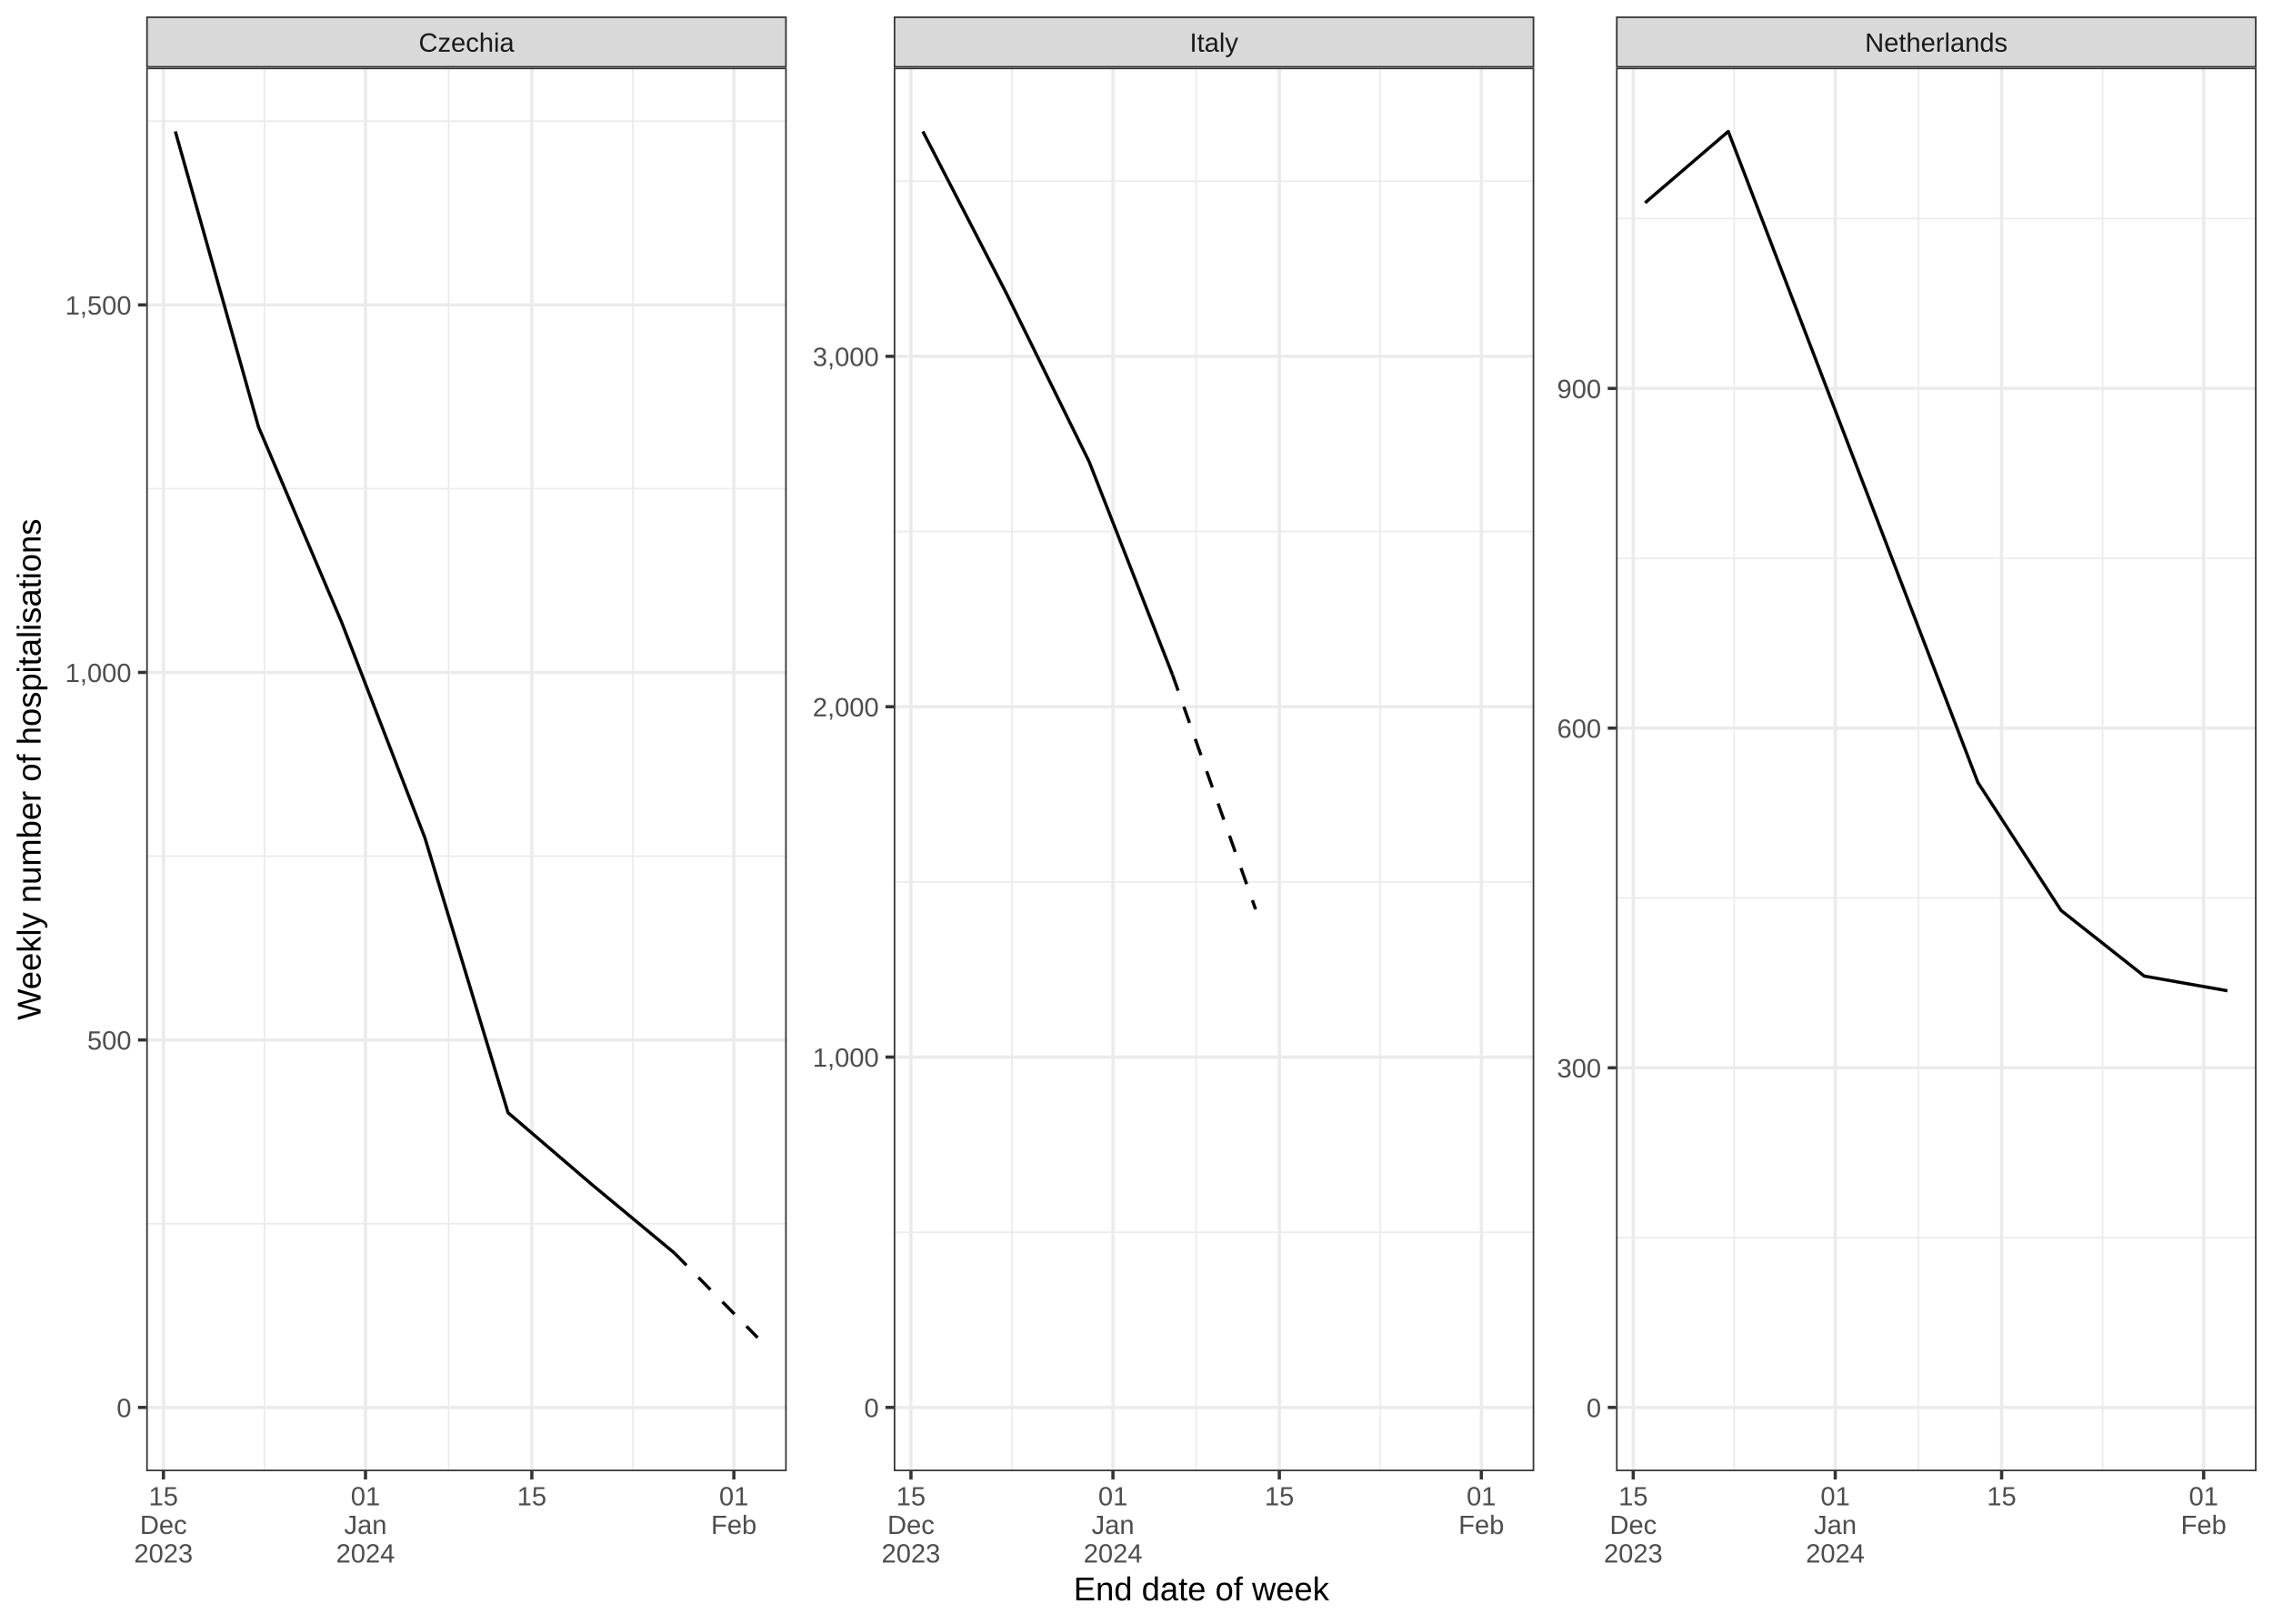
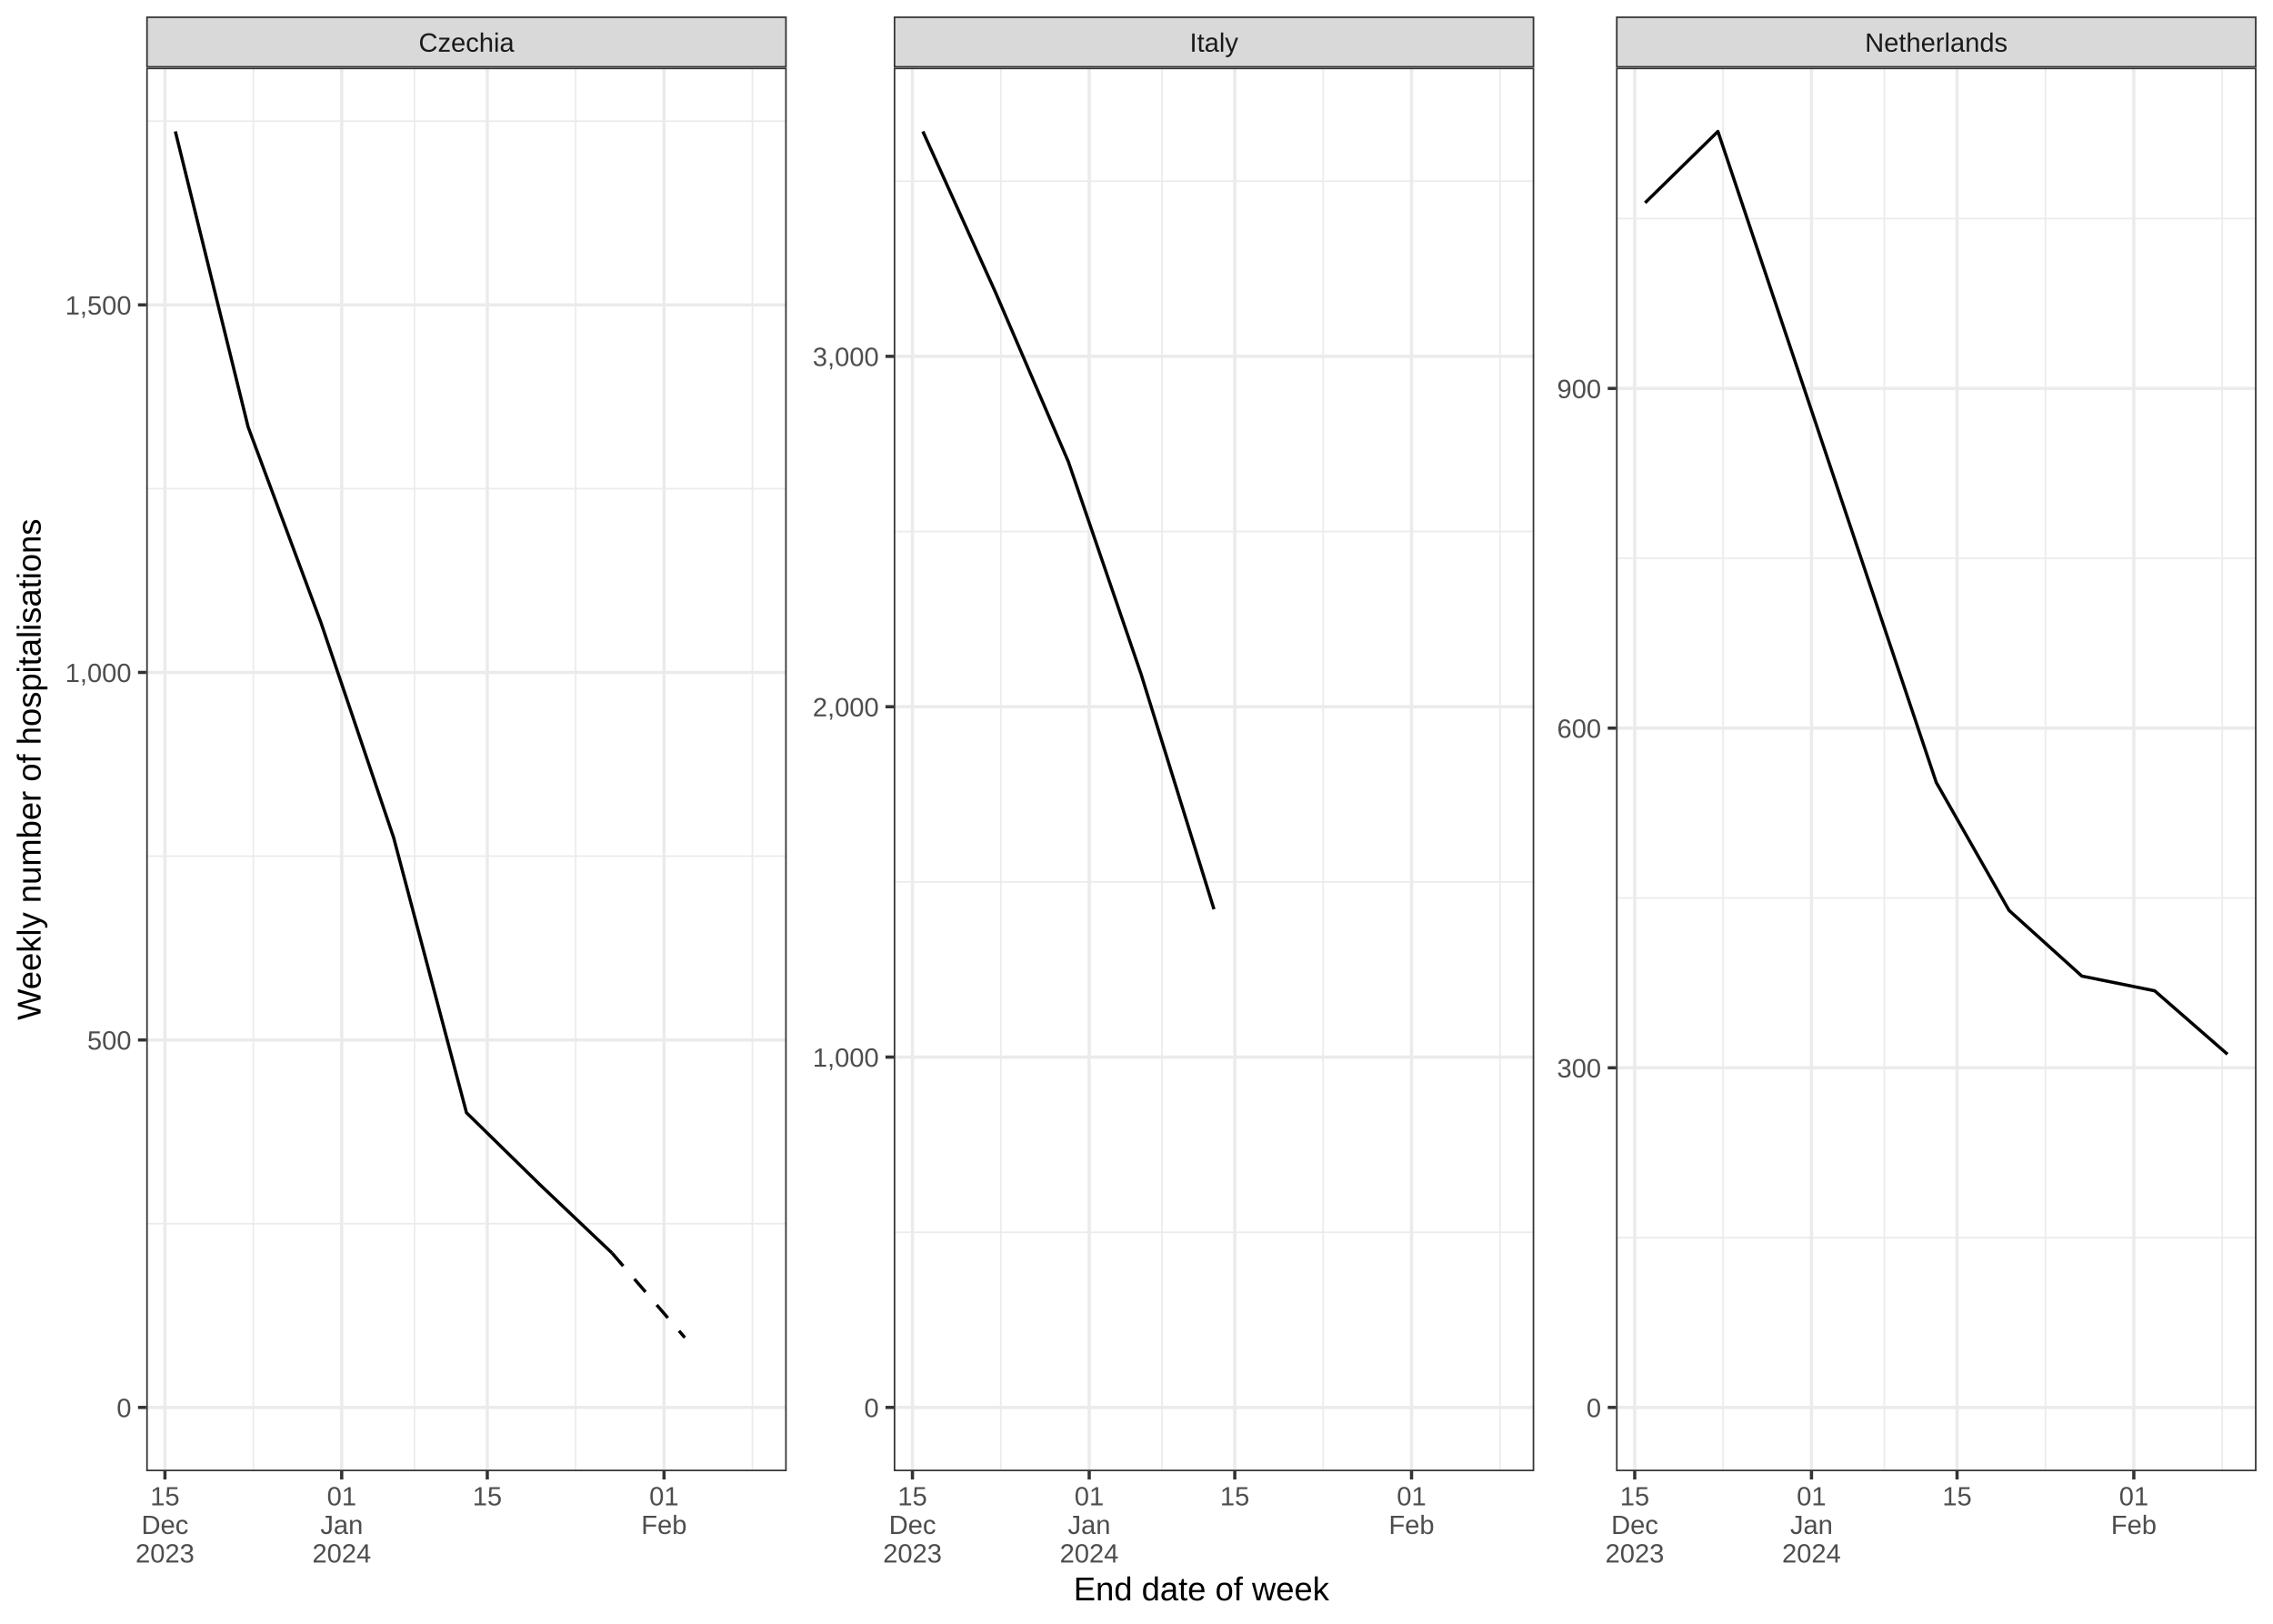
<svg xmlns="http://www.w3.org/2000/svg" class="svglite" width="756.00pt" height="540.00pt" viewBox="0 0 756.00 540.00">
  <defs>
    <style type="text/css">
    .svglite line, .svglite polyline, .svglite polygon, .svglite path, .svglite rect, .svglite circle {
      fill: none;
      stroke: #000000;
      stroke-linecap: round;
      stroke-linejoin: round;
      stroke-miterlimit: 10.00;
    }
    .svglite text {
      white-space: pre;
    }
  </style>
  </defs>
  <rect width="100%" height="100%" style="stroke: none; fill: #FFFFFF;" />
  <defs>
    <clipPath id="cpMC4wMHw3NTYuMDB8MC4wMHw1NDAuMDA=">
      <rect x="0.00" y="0.00" width="756.00" height="540.00" />
    </clipPath>
  </defs>
  <g clip-path="url(#cpMC4wMHw3NTYuMDB8MC4wMHw1NDAuMDA=)">
    <rect x="0.00" y="0.00" width="756.00" height="540.00" style="stroke-width: 1.07; stroke: #FFFFFF; fill: #FFFFFF;" />
  </g>
  <defs>
    <clipPath id="cpNDguNjN8MjYxLjY3fDIyLjQ5fDQ4OS4yOQ==">
      <rect x="48.63" y="22.49" width="213.04" height="466.80" />
    </clipPath>
  </defs>
  <g clip-path="url(#cpNDguNjN8MjYxLjY3fDIyLjQ5fDQ4OS4yOQ==)">
    <rect x="48.63" y="22.49" width="213.04" height="466.80" style="stroke-width: 1.07; stroke: none; fill: #FFFFFF;" />
    <polyline points="48.63,406.96 261.67,406.96 " style="stroke-width: 0.53; stroke: #EBEBEB; stroke-linecap: butt;" />
    <polyline points="48.63,284.73 261.67,284.73 " style="stroke-width: 0.53; stroke: #EBEBEB; stroke-linecap: butt;" />
    <polyline points="48.63,162.51 261.67,162.51 " style="stroke-width: 0.53; stroke: #EBEBEB; stroke-linecap: butt;" />
    <polyline points="48.63,40.29 261.67,40.29 " style="stroke-width: 0.53; stroke: #EBEBEB; stroke-linecap: butt;" />
-     <polyline points="87.96,489.29 87.96,22.49 " style="stroke-width: 0.53; stroke: #EBEBEB; stroke-linecap: butt;" />
-     <polyline points="149.22,489.29 149.22,22.49 " style="stroke-width: 0.53; stroke: #EBEBEB; stroke-linecap: butt;" />
-     <polyline points="210.49,489.29 210.49,22.49 " style="stroke-width: 0.53; stroke: #EBEBEB; stroke-linecap: butt;" />
+     <polyline points="84.25,489.29 84.25,22.49 " style="stroke-width: 0.53; stroke: #EBEBEB; stroke-linecap: butt;" />
+     <polyline points="137.86,489.29 137.86,22.49 " style="stroke-width: 0.53; stroke: #EBEBEB; stroke-linecap: butt;" />
+     <polyline points="191.46,489.29 191.46,22.49 " style="stroke-width: 0.53; stroke: #EBEBEB; stroke-linecap: butt;" />
+     <polyline points="250.26,489.29 250.26,22.49 " style="stroke-width: 0.53; stroke: #EBEBEB; stroke-linecap: butt;" />
    <polyline points="48.63,468.07 261.67,468.07 " style="stroke-width: 1.07; stroke: #EBEBEB; stroke-linecap: butt;" />
    <polyline points="48.63,345.85 261.67,345.85 " style="stroke-width: 1.07; stroke: #EBEBEB; stroke-linecap: butt;" />
    <polyline points="48.63,223.62 261.67,223.62 " style="stroke-width: 1.07; stroke: #EBEBEB; stroke-linecap: butt;" />
    <polyline points="48.63,101.40 261.67,101.40 " style="stroke-width: 1.07; stroke: #EBEBEB; stroke-linecap: butt;" />
-     <polyline points="54.36,489.29 54.36,22.49 " style="stroke-width: 1.07; stroke: #EBEBEB; stroke-linecap: butt;" />
-     <polyline points="121.56,489.29 121.56,22.49 " style="stroke-width: 1.07; stroke: #EBEBEB; stroke-linecap: butt;" />
-     <polyline points="176.89,489.29 176.89,22.49 " style="stroke-width: 1.07; stroke: #EBEBEB; stroke-linecap: butt;" />
-     <polyline points="244.08,489.29 244.08,22.49 " style="stroke-width: 1.07; stroke: #EBEBEB; stroke-linecap: butt;" />
-     <polyline points="58.32,43.71 85.98,141.98 113.65,207.00 141.32,278.62 168.98,370.05 196.65,393.76 224.32,416.73 " style="stroke-width: 1.07; stroke-linecap: butt;" />
-     <polyline points="224.32,416.73 251.99,444.85 " style="stroke-width: 1.07; stroke-dasharray: 5.69,5.69; stroke-linecap: butt;" />
+     <polyline points="54.86,489.29 54.86,22.49 " style="stroke-width: 1.07; stroke: #EBEBEB; stroke-linecap: butt;" />
+     <polyline points="113.65,489.29 113.65,22.49 " style="stroke-width: 1.07; stroke: #EBEBEB; stroke-linecap: butt;" />
+     <polyline points="162.07,489.29 162.07,22.49 " style="stroke-width: 1.07; stroke: #EBEBEB; stroke-linecap: butt;" />
+     <polyline points="220.86,489.29 220.86,22.49 " style="stroke-width: 1.07; stroke: #EBEBEB; stroke-linecap: butt;" />
+     <polyline points="58.32,43.71 82.52,141.98 106.73,207.00 130.94,278.62 155.15,370.05 179.36,393.76 203.57,416.73 " style="stroke-width: 1.07; stroke-linecap: butt;" />
+     <polyline points="203.57,416.73 227.78,444.85 " style="stroke-width: 1.07; stroke-dasharray: 5.69,5.69; stroke-linecap: butt;" />
    <rect x="48.63" y="22.49" width="213.04" height="466.80" style="stroke-width: 1.07; stroke: #333333;" />
  </g>
  <g clip-path="url(#cpMC4wMHw3NTYuMDB8MC4wMHw1NDAuMDA=)">
</g>
  <defs>
    <clipPath id="cpMjk3LjI1fDUxMC4yOXwyMi40OXw0ODkuMjk=">
      <rect x="297.25" y="22.49" width="213.04" height="466.80" />
    </clipPath>
  </defs>
  <g clip-path="url(#cpMjk3LjI1fDUxMC4yOXwyMi40OXw0ODkuMjk=)">
    <rect x="297.25" y="22.49" width="213.04" height="466.80" style="stroke-width: 1.07; stroke: none; fill: #FFFFFF;" />
    <polyline points="297.25,409.81 510.29,409.81 " style="stroke-width: 0.53; stroke: #EBEBEB; stroke-linecap: butt;" />
    <polyline points="297.25,293.29 510.29,293.29 " style="stroke-width: 0.53; stroke: #EBEBEB; stroke-linecap: butt;" />
    <polyline points="297.25,176.77 510.29,176.77 " style="stroke-width: 0.53; stroke: #EBEBEB; stroke-linecap: butt;" />
    <polyline points="297.25,60.25 510.29,60.25 " style="stroke-width: 0.53; stroke: #EBEBEB; stroke-linecap: butt;" />
-     <polyline points="336.58,489.29 336.58,22.49 " style="stroke-width: 0.53; stroke: #EBEBEB; stroke-linecap: butt;" />
-     <polyline points="397.84,489.29 397.84,22.49 " style="stroke-width: 0.53; stroke: #EBEBEB; stroke-linecap: butt;" />
-     <polyline points="459.10,489.29 459.10,22.49 " style="stroke-width: 0.53; stroke: #EBEBEB; stroke-linecap: butt;" />
+     <polyline points="332.87,489.29 332.87,22.49 " style="stroke-width: 0.53; stroke: #EBEBEB; stroke-linecap: butt;" />
+     <polyline points="386.48,489.29 386.48,22.49 " style="stroke-width: 0.53; stroke: #EBEBEB; stroke-linecap: butt;" />
+     <polyline points="440.08,489.29 440.08,22.49 " style="stroke-width: 0.53; stroke: #EBEBEB; stroke-linecap: butt;" />
+     <polyline points="498.88,489.29 498.88,22.49 " style="stroke-width: 0.53; stroke: #EBEBEB; stroke-linecap: butt;" />
    <polyline points="297.25,468.07 510.29,468.07 " style="stroke-width: 1.07; stroke: #EBEBEB; stroke-linecap: butt;" />
    <polyline points="297.25,351.55 510.29,351.55 " style="stroke-width: 1.07; stroke: #EBEBEB; stroke-linecap: butt;" />
    <polyline points="297.25,235.03 510.29,235.03 " style="stroke-width: 1.07; stroke: #EBEBEB; stroke-linecap: butt;" />
    <polyline points="297.25,118.51 510.29,118.51 " style="stroke-width: 1.07; stroke: #EBEBEB; stroke-linecap: butt;" />
-     <polyline points="302.98,489.29 302.98,22.49 " style="stroke-width: 1.07; stroke: #EBEBEB; stroke-linecap: butt;" />
-     <polyline points="370.17,489.29 370.17,22.49 " style="stroke-width: 1.07; stroke: #EBEBEB; stroke-linecap: butt;" />
-     <polyline points="425.51,489.29 425.51,22.49 " style="stroke-width: 1.07; stroke: #EBEBEB; stroke-linecap: butt;" />
-     <polyline points="492.70,489.29 492.70,22.49 " style="stroke-width: 1.07; stroke: #EBEBEB; stroke-linecap: butt;" />
-     <polyline points="306.94,43.71 334.60,97.31 362.27,153.59 389.94,224.31 " style="stroke-width: 1.07; stroke-linecap: butt;" />
-     <polyline points="389.94,224.31 417.60,302.38 " style="stroke-width: 1.07; stroke-dasharray: 5.69,5.69; stroke-linecap: butt;" />
+     <polyline points="303.48,489.29 303.48,22.49 " style="stroke-width: 1.07; stroke: #EBEBEB; stroke-linecap: butt;" />
+     <polyline points="362.27,489.29 362.27,22.49 " style="stroke-width: 1.07; stroke: #EBEBEB; stroke-linecap: butt;" />
+     <polyline points="410.69,489.29 410.69,22.49 " style="stroke-width: 1.07; stroke: #EBEBEB; stroke-linecap: butt;" />
+     <polyline points="469.48,489.29 469.48,22.49 " style="stroke-width: 1.07; stroke: #EBEBEB; stroke-linecap: butt;" />
+     <polyline points="306.94,43.71 331.14,97.31 355.35,153.59 379.56,224.31 403.77,302.38 " style="stroke-width: 1.07; stroke-linecap: butt;" />
    <rect x="297.25" y="22.49" width="213.04" height="466.80" style="stroke-width: 1.07; stroke: #333333;" />
  </g>
  <g clip-path="url(#cpMC4wMHw3NTYuMDB8MC4wMHw1NDAuMDA=)">
</g>
  <defs>
    <clipPath id="cpNTM3LjQ4fDc1MC41MnwyMi40OXw0ODkuMjk=">
      <rect x="537.48" y="22.49" width="213.04" height="466.80" />
    </clipPath>
  </defs>
  <g clip-path="url(#cpNTM3LjQ4fDc1MC41MnwyMi40OXw0ODkuMjk=)">
    <rect x="537.48" y="22.49" width="213.04" height="466.80" style="stroke-width: 1.07; stroke: none; fill: #FFFFFF;" />
    <polyline points="537.48,411.59 750.52,411.59 " style="stroke-width: 0.53; stroke: #EBEBEB; stroke-linecap: butt;" />
    <polyline points="537.48,298.63 750.52,298.63 " style="stroke-width: 0.53; stroke: #EBEBEB; stroke-linecap: butt;" />
    <polyline points="537.48,185.66 750.52,185.66 " style="stroke-width: 0.53; stroke: #EBEBEB; stroke-linecap: butt;" />
    <polyline points="537.48,72.70 750.52,72.70 " style="stroke-width: 0.53; stroke: #EBEBEB; stroke-linecap: butt;" />
-     <polyline points="576.81,489.29 576.81,22.49 " style="stroke-width: 0.53; stroke: #EBEBEB; stroke-linecap: butt;" />
-     <polyline points="638.07,489.29 638.07,22.49 " style="stroke-width: 0.53; stroke: #EBEBEB; stroke-linecap: butt;" />
-     <polyline points="699.34,489.29 699.34,22.49 " style="stroke-width: 0.53; stroke: #EBEBEB; stroke-linecap: butt;" />
+     <polyline points="573.10,489.29 573.10,22.49 " style="stroke-width: 0.53; stroke: #EBEBEB; stroke-linecap: butt;" />
+     <polyline points="626.71,489.29 626.71,22.49 " style="stroke-width: 0.53; stroke: #EBEBEB; stroke-linecap: butt;" />
+     <polyline points="680.32,489.29 680.32,22.49 " style="stroke-width: 0.53; stroke: #EBEBEB; stroke-linecap: butt;" />
+     <polyline points="739.11,489.29 739.11,22.49 " style="stroke-width: 0.53; stroke: #EBEBEB; stroke-linecap: butt;" />
    <polyline points="537.48,468.07 750.52,468.07 " style="stroke-width: 1.07; stroke: #EBEBEB; stroke-linecap: butt;" />
    <polyline points="537.48,355.11 750.52,355.11 " style="stroke-width: 1.07; stroke: #EBEBEB; stroke-linecap: butt;" />
    <polyline points="537.48,242.15 750.52,242.15 " style="stroke-width: 1.07; stroke: #EBEBEB; stroke-linecap: butt;" />
    <polyline points="537.48,129.18 750.52,129.18 " style="stroke-width: 1.07; stroke: #EBEBEB; stroke-linecap: butt;" />
-     <polyline points="543.21,489.29 543.21,22.49 " style="stroke-width: 1.07; stroke: #EBEBEB; stroke-linecap: butt;" />
-     <polyline points="610.41,489.29 610.41,22.49 " style="stroke-width: 1.07; stroke: #EBEBEB; stroke-linecap: butt;" />
-     <polyline points="665.74,489.29 665.74,22.49 " style="stroke-width: 1.07; stroke: #EBEBEB; stroke-linecap: butt;" />
-     <polyline points="732.93,489.29 732.93,22.49 " style="stroke-width: 1.07; stroke: #EBEBEB; stroke-linecap: butt;" />
-     <polyline points="547.17,67.43 574.83,43.71 657.84,260.22 685.50,302.77 713.17,324.61 740.84,329.50 " style="stroke-width: 1.07; stroke-linecap: butt;" />
+     <polyline points="543.71,489.29 543.71,22.49 " style="stroke-width: 1.07; stroke: #EBEBEB; stroke-linecap: butt;" />
+     <polyline points="602.50,489.29 602.50,22.49 " style="stroke-width: 1.07; stroke: #EBEBEB; stroke-linecap: butt;" />
+     <polyline points="650.92,489.29 650.92,22.49 " style="stroke-width: 1.07; stroke: #EBEBEB; stroke-linecap: butt;" />
+     <polyline points="709.71,489.29 709.71,22.49 " style="stroke-width: 1.07; stroke: #EBEBEB; stroke-linecap: butt;" />
+     <polyline points="547.17,67.43 571.38,43.71 644.00,260.22 668.21,302.77 692.42,324.61 716.63,329.50 740.84,350.59 " style="stroke-width: 1.07; stroke-linecap: butt;" />
    <rect x="537.48" y="22.49" width="213.04" height="466.80" style="stroke-width: 1.07; stroke: #333333;" />
  </g>
  <g clip-path="url(#cpMC4wMHw3NTYuMDB8MC4wMHw1NDAuMDA=)">
</g>
  <defs>
    <clipPath id="cpNDguNjN8MjYxLjY3fDUuNDh8MjIuNDk=">
      <rect x="48.63" y="5.48" width="213.04" height="17.01" />
    </clipPath>
  </defs>
  <g clip-path="url(#cpNDguNjN8MjYxLjY3fDUuNDh8MjIuNDk=)">
    <rect x="48.63" y="5.48" width="213.04" height="17.01" style="stroke-width: 1.07; stroke: #333333; fill: #D9D9D9;" />
    <text x="155.15" y="17.19" text-anchor="middle" style="font-size: 8.80px;fill: #1A1A1A; font-family: &quot;Liberation Sans&quot;;" textLength="34.42px" lengthAdjust="spacingAndGlyphs">Czechia</text>
  </g>
  <g clip-path="url(#cpMC4wMHw3NTYuMDB8MC4wMHw1NDAuMDA=)">
</g>
  <defs>
    <clipPath id="cpMjk3LjI1fDUxMC4yOXw1LjQ4fDIyLjQ5">
      <rect x="297.25" y="5.48" width="213.04" height="17.01" />
    </clipPath>
  </defs>
  <g clip-path="url(#cpMjk3LjI1fDUxMC4yOXw1LjQ4fDIyLjQ5)">
    <rect x="297.25" y="5.48" width="213.04" height="17.01" style="stroke-width: 1.07; stroke: #333333; fill: #D9D9D9;" />
    <text x="403.77" y="17.19" text-anchor="middle" style="font-size: 8.80px;fill: #1A1A1A; font-family: &quot;Liberation Sans&quot;;" textLength="19.09px" lengthAdjust="spacingAndGlyphs">Italy</text>
  </g>
  <g clip-path="url(#cpMC4wMHw3NTYuMDB8MC4wMHw1NDAuMDA=)">
</g>
  <defs>
    <clipPath id="cpNTM3LjQ4fDc1MC41Mnw1LjQ4fDIyLjQ5">
      <rect x="537.48" y="5.48" width="213.04" height="17.01" />
    </clipPath>
  </defs>
  <g clip-path="url(#cpNTM3LjQ4fDc1MC41Mnw1LjQ4fDIyLjQ5)">
    <rect x="537.48" y="5.48" width="213.04" height="17.01" style="stroke-width: 1.07; stroke: #333333; fill: #D9D9D9;" />
    <text x="644.00" y="17.19" text-anchor="middle" style="font-size: 8.80px;fill: #1A1A1A; font-family: &quot;Liberation Sans&quot;;" textLength="53.63px" lengthAdjust="spacingAndGlyphs">Netherlands</text>
  </g>
  <g clip-path="url(#cpMC4wMHw3NTYuMDB8MC4wMHw1NDAuMDA=)">
-     <polyline points="54.36,492.03 54.36,489.29 " style="stroke-width: 1.07; stroke: #333333; stroke-linecap: butt;" />
-     <polyline points="121.56,492.03 121.56,489.29 " style="stroke-width: 1.07; stroke: #333333; stroke-linecap: butt;" />
-     <polyline points="176.89,492.03 176.89,489.29 " style="stroke-width: 1.07; stroke: #333333; stroke-linecap: butt;" />
-     <polyline points="244.08,492.03 244.08,489.29 " style="stroke-width: 1.07; stroke: #333333; stroke-linecap: butt;" />
-     <text x="54.36" y="500.63" text-anchor="middle" style="font-size: 8.80px;fill: #4D4D4D; font-family: &quot;Liberation Sans&quot;;" textLength="11.19px" lengthAdjust="spacingAndGlyphs">15</text>
-     <text x="54.36" y="510.14" text-anchor="middle" style="font-size: 8.80px;fill: #4D4D4D; font-family: &quot;Liberation Sans&quot;;" textLength="17.03px" lengthAdjust="spacingAndGlyphs">Dec</text>
-     <text x="54.36" y="519.64" text-anchor="middle" style="font-size: 8.80px;fill: #4D4D4D; font-family: &quot;Liberation Sans&quot;;" textLength="22.38px" lengthAdjust="spacingAndGlyphs">2023</text>
-     <text x="121.56" y="500.63" text-anchor="middle" style="font-size: 8.80px;fill: #4D4D4D; font-family: &quot;Liberation Sans&quot;;" textLength="11.19px" lengthAdjust="spacingAndGlyphs">01</text>
-     <text x="121.56" y="510.14" text-anchor="middle" style="font-size: 8.80px;fill: #4D4D4D; font-family: &quot;Liberation Sans&quot;;" textLength="13.56px" lengthAdjust="spacingAndGlyphs">Jan</text>
-     <text x="121.56" y="519.64" text-anchor="middle" style="font-size: 8.80px;fill: #4D4D4D; font-family: &quot;Liberation Sans&quot;;" textLength="22.38px" lengthAdjust="spacingAndGlyphs">2024</text>
-     <text x="176.89" y="500.63" text-anchor="middle" style="font-size: 8.80px;fill: #4D4D4D; font-family: &quot;Liberation Sans&quot;;" textLength="11.19px" lengthAdjust="spacingAndGlyphs">15</text>
-     <text x="244.08" y="500.63" text-anchor="middle" style="font-size: 8.80px;fill: #4D4D4D; font-family: &quot;Liberation Sans&quot;;" textLength="11.19px" lengthAdjust="spacingAndGlyphs">01</text>
-     <text x="244.08" y="510.14" text-anchor="middle" style="font-size: 8.80px;fill: #4D4D4D; font-family: &quot;Liberation Sans&quot;;" textLength="15.58px" lengthAdjust="spacingAndGlyphs">Feb</text>
-     <polyline points="302.98,492.03 302.98,489.29 " style="stroke-width: 1.07; stroke: #333333; stroke-linecap: butt;" />
-     <polyline points="370.17,492.03 370.17,489.29 " style="stroke-width: 1.07; stroke: #333333; stroke-linecap: butt;" />
-     <polyline points="425.51,492.03 425.51,489.29 " style="stroke-width: 1.07; stroke: #333333; stroke-linecap: butt;" />
-     <polyline points="492.70,492.03 492.70,489.29 " style="stroke-width: 1.07; stroke: #333333; stroke-linecap: butt;" />
-     <text x="302.98" y="500.63" text-anchor="middle" style="font-size: 8.80px;fill: #4D4D4D; font-family: &quot;Liberation Sans&quot;;" textLength="11.19px" lengthAdjust="spacingAndGlyphs">15</text>
-     <text x="302.98" y="510.14" text-anchor="middle" style="font-size: 8.80px;fill: #4D4D4D; font-family: &quot;Liberation Sans&quot;;" textLength="17.03px" lengthAdjust="spacingAndGlyphs">Dec</text>
-     <text x="302.98" y="519.64" text-anchor="middle" style="font-size: 8.80px;fill: #4D4D4D; font-family: &quot;Liberation Sans&quot;;" textLength="22.38px" lengthAdjust="spacingAndGlyphs">2023</text>
-     <text x="370.17" y="500.63" text-anchor="middle" style="font-size: 8.80px;fill: #4D4D4D; font-family: &quot;Liberation Sans&quot;;" textLength="11.19px" lengthAdjust="spacingAndGlyphs">01</text>
-     <text x="370.17" y="510.14" text-anchor="middle" style="font-size: 8.80px;fill: #4D4D4D; font-family: &quot;Liberation Sans&quot;;" textLength="13.56px" lengthAdjust="spacingAndGlyphs">Jan</text>
-     <text x="370.17" y="519.64" text-anchor="middle" style="font-size: 8.80px;fill: #4D4D4D; font-family: &quot;Liberation Sans&quot;;" textLength="22.38px" lengthAdjust="spacingAndGlyphs">2024</text>
-     <text x="425.51" y="500.63" text-anchor="middle" style="font-size: 8.80px;fill: #4D4D4D; font-family: &quot;Liberation Sans&quot;;" textLength="11.19px" lengthAdjust="spacingAndGlyphs">15</text>
-     <text x="492.70" y="500.63" text-anchor="middle" style="font-size: 8.80px;fill: #4D4D4D; font-family: &quot;Liberation Sans&quot;;" textLength="11.19px" lengthAdjust="spacingAndGlyphs">01</text>
-     <text x="492.70" y="510.14" text-anchor="middle" style="font-size: 8.80px;fill: #4D4D4D; font-family: &quot;Liberation Sans&quot;;" textLength="15.58px" lengthAdjust="spacingAndGlyphs">Feb</text>
-     <polyline points="543.21,492.03 543.21,489.29 " style="stroke-width: 1.07; stroke: #333333; stroke-linecap: butt;" />
-     <polyline points="610.41,492.03 610.41,489.29 " style="stroke-width: 1.07; stroke: #333333; stroke-linecap: butt;" />
-     <polyline points="665.74,492.03 665.74,489.29 " style="stroke-width: 1.07; stroke: #333333; stroke-linecap: butt;" />
-     <polyline points="732.93,492.03 732.93,489.29 " style="stroke-width: 1.07; stroke: #333333; stroke-linecap: butt;" />
-     <text x="543.21" y="500.63" text-anchor="middle" style="font-size: 8.80px;fill: #4D4D4D; font-family: &quot;Liberation Sans&quot;;" textLength="11.19px" lengthAdjust="spacingAndGlyphs">15</text>
-     <text x="543.21" y="510.14" text-anchor="middle" style="font-size: 8.80px;fill: #4D4D4D; font-family: &quot;Liberation Sans&quot;;" textLength="17.03px" lengthAdjust="spacingAndGlyphs">Dec</text>
-     <text x="543.21" y="519.64" text-anchor="middle" style="font-size: 8.80px;fill: #4D4D4D; font-family: &quot;Liberation Sans&quot;;" textLength="22.38px" lengthAdjust="spacingAndGlyphs">2023</text>
-     <text x="610.41" y="500.63" text-anchor="middle" style="font-size: 8.80px;fill: #4D4D4D; font-family: &quot;Liberation Sans&quot;;" textLength="11.19px" lengthAdjust="spacingAndGlyphs">01</text>
-     <text x="610.41" y="510.14" text-anchor="middle" style="font-size: 8.80px;fill: #4D4D4D; font-family: &quot;Liberation Sans&quot;;" textLength="13.56px" lengthAdjust="spacingAndGlyphs">Jan</text>
-     <text x="610.41" y="519.64" text-anchor="middle" style="font-size: 8.80px;fill: #4D4D4D; font-family: &quot;Liberation Sans&quot;;" textLength="22.38px" lengthAdjust="spacingAndGlyphs">2024</text>
-     <text x="665.74" y="500.63" text-anchor="middle" style="font-size: 8.80px;fill: #4D4D4D; font-family: &quot;Liberation Sans&quot;;" textLength="11.19px" lengthAdjust="spacingAndGlyphs">15</text>
-     <text x="732.93" y="500.63" text-anchor="middle" style="font-size: 8.80px;fill: #4D4D4D; font-family: &quot;Liberation Sans&quot;;" textLength="11.19px" lengthAdjust="spacingAndGlyphs">01</text>
-     <text x="732.93" y="510.14" text-anchor="middle" style="font-size: 8.80px;fill: #4D4D4D; font-family: &quot;Liberation Sans&quot;;" textLength="15.58px" lengthAdjust="spacingAndGlyphs">Feb</text>
+     <polyline points="54.86,492.03 54.86,489.29 " style="stroke-width: 1.07; stroke: #333333; stroke-linecap: butt;" />
+     <polyline points="113.65,492.03 113.65,489.29 " style="stroke-width: 1.07; stroke: #333333; stroke-linecap: butt;" />
+     <polyline points="162.07,492.03 162.07,489.29 " style="stroke-width: 1.07; stroke: #333333; stroke-linecap: butt;" />
+     <polyline points="220.86,492.03 220.86,489.29 " style="stroke-width: 1.07; stroke: #333333; stroke-linecap: butt;" />
+     <text x="54.86" y="500.63" text-anchor="middle" style="font-size: 8.80px;fill: #4D4D4D; font-family: &quot;Liberation Sans&quot;;" textLength="11.19px" lengthAdjust="spacingAndGlyphs">15</text>
+     <text x="54.86" y="510.14" text-anchor="middle" style="font-size: 8.80px;fill: #4D4D4D; font-family: &quot;Liberation Sans&quot;;" textLength="17.03px" lengthAdjust="spacingAndGlyphs">Dec</text>
+     <text x="54.86" y="519.64" text-anchor="middle" style="font-size: 8.80px;fill: #4D4D4D; font-family: &quot;Liberation Sans&quot;;" textLength="22.38px" lengthAdjust="spacingAndGlyphs">2023</text>
+     <text x="113.65" y="500.63" text-anchor="middle" style="font-size: 8.80px;fill: #4D4D4D; font-family: &quot;Liberation Sans&quot;;" textLength="11.19px" lengthAdjust="spacingAndGlyphs">01</text>
+     <text x="113.65" y="510.14" text-anchor="middle" style="font-size: 8.80px;fill: #4D4D4D; font-family: &quot;Liberation Sans&quot;;" textLength="13.56px" lengthAdjust="spacingAndGlyphs">Jan</text>
+     <text x="113.65" y="519.64" text-anchor="middle" style="font-size: 8.80px;fill: #4D4D4D; font-family: &quot;Liberation Sans&quot;;" textLength="22.38px" lengthAdjust="spacingAndGlyphs">2024</text>
+     <text x="162.07" y="500.63" text-anchor="middle" style="font-size: 8.80px;fill: #4D4D4D; font-family: &quot;Liberation Sans&quot;;" textLength="11.19px" lengthAdjust="spacingAndGlyphs">15</text>
+     <text x="220.86" y="500.63" text-anchor="middle" style="font-size: 8.80px;fill: #4D4D4D; font-family: &quot;Liberation Sans&quot;;" textLength="11.19px" lengthAdjust="spacingAndGlyphs">01</text>
+     <text x="220.86" y="510.14" text-anchor="middle" style="font-size: 8.80px;fill: #4D4D4D; font-family: &quot;Liberation Sans&quot;;" textLength="15.58px" lengthAdjust="spacingAndGlyphs">Feb</text>
+     <polyline points="303.48,492.03 303.48,489.29 " style="stroke-width: 1.07; stroke: #333333; stroke-linecap: butt;" />
+     <polyline points="362.27,492.03 362.27,489.29 " style="stroke-width: 1.07; stroke: #333333; stroke-linecap: butt;" />
+     <polyline points="410.69,492.03 410.69,489.29 " style="stroke-width: 1.07; stroke: #333333; stroke-linecap: butt;" />
+     <polyline points="469.48,492.03 469.48,489.29 " style="stroke-width: 1.07; stroke: #333333; stroke-linecap: butt;" />
+     <text x="303.48" y="500.63" text-anchor="middle" style="font-size: 8.80px;fill: #4D4D4D; font-family: &quot;Liberation Sans&quot;;" textLength="11.19px" lengthAdjust="spacingAndGlyphs">15</text>
+     <text x="303.48" y="510.14" text-anchor="middle" style="font-size: 8.80px;fill: #4D4D4D; font-family: &quot;Liberation Sans&quot;;" textLength="17.03px" lengthAdjust="spacingAndGlyphs">Dec</text>
+     <text x="303.48" y="519.64" text-anchor="middle" style="font-size: 8.80px;fill: #4D4D4D; font-family: &quot;Liberation Sans&quot;;" textLength="22.38px" lengthAdjust="spacingAndGlyphs">2023</text>
+     <text x="362.27" y="500.63" text-anchor="middle" style="font-size: 8.80px;fill: #4D4D4D; font-family: &quot;Liberation Sans&quot;;" textLength="11.19px" lengthAdjust="spacingAndGlyphs">01</text>
+     <text x="362.27" y="510.14" text-anchor="middle" style="font-size: 8.80px;fill: #4D4D4D; font-family: &quot;Liberation Sans&quot;;" textLength="13.56px" lengthAdjust="spacingAndGlyphs">Jan</text>
+     <text x="362.27" y="519.64" text-anchor="middle" style="font-size: 8.80px;fill: #4D4D4D; font-family: &quot;Liberation Sans&quot;;" textLength="22.38px" lengthAdjust="spacingAndGlyphs">2024</text>
+     <text x="410.69" y="500.63" text-anchor="middle" style="font-size: 8.80px;fill: #4D4D4D; font-family: &quot;Liberation Sans&quot;;" textLength="11.19px" lengthAdjust="spacingAndGlyphs">15</text>
+     <text x="469.48" y="500.63" text-anchor="middle" style="font-size: 8.80px;fill: #4D4D4D; font-family: &quot;Liberation Sans&quot;;" textLength="11.19px" lengthAdjust="spacingAndGlyphs">01</text>
+     <text x="469.48" y="510.14" text-anchor="middle" style="font-size: 8.80px;fill: #4D4D4D; font-family: &quot;Liberation Sans&quot;;" textLength="15.58px" lengthAdjust="spacingAndGlyphs">Feb</text>
+     <polyline points="543.71,492.03 543.71,489.29 " style="stroke-width: 1.07; stroke: #333333; stroke-linecap: butt;" />
+     <polyline points="602.50,492.03 602.50,489.29 " style="stroke-width: 1.07; stroke: #333333; stroke-linecap: butt;" />
+     <polyline points="650.92,492.03 650.92,489.29 " style="stroke-width: 1.07; stroke: #333333; stroke-linecap: butt;" />
+     <polyline points="709.71,492.03 709.71,489.29 " style="stroke-width: 1.07; stroke: #333333; stroke-linecap: butt;" />
+     <text x="543.71" y="500.63" text-anchor="middle" style="font-size: 8.80px;fill: #4D4D4D; font-family: &quot;Liberation Sans&quot;;" textLength="11.19px" lengthAdjust="spacingAndGlyphs">15</text>
+     <text x="543.71" y="510.14" text-anchor="middle" style="font-size: 8.80px;fill: #4D4D4D; font-family: &quot;Liberation Sans&quot;;" textLength="17.03px" lengthAdjust="spacingAndGlyphs">Dec</text>
+     <text x="543.71" y="519.64" text-anchor="middle" style="font-size: 8.80px;fill: #4D4D4D; font-family: &quot;Liberation Sans&quot;;" textLength="22.38px" lengthAdjust="spacingAndGlyphs">2023</text>
+     <text x="602.50" y="500.63" text-anchor="middle" style="font-size: 8.80px;fill: #4D4D4D; font-family: &quot;Liberation Sans&quot;;" textLength="11.19px" lengthAdjust="spacingAndGlyphs">01</text>
+     <text x="602.50" y="510.14" text-anchor="middle" style="font-size: 8.80px;fill: #4D4D4D; font-family: &quot;Liberation Sans&quot;;" textLength="13.56px" lengthAdjust="spacingAndGlyphs">Jan</text>
+     <text x="602.50" y="519.64" text-anchor="middle" style="font-size: 8.80px;fill: #4D4D4D; font-family: &quot;Liberation Sans&quot;;" textLength="22.38px" lengthAdjust="spacingAndGlyphs">2024</text>
+     <text x="650.92" y="500.63" text-anchor="middle" style="font-size: 8.80px;fill: #4D4D4D; font-family: &quot;Liberation Sans&quot;;" textLength="11.19px" lengthAdjust="spacingAndGlyphs">15</text>
+     <text x="709.71" y="500.63" text-anchor="middle" style="font-size: 8.80px;fill: #4D4D4D; font-family: &quot;Liberation Sans&quot;;" textLength="11.19px" lengthAdjust="spacingAndGlyphs">01</text>
+     <text x="709.71" y="510.14" text-anchor="middle" style="font-size: 8.80px;fill: #4D4D4D; font-family: &quot;Liberation Sans&quot;;" textLength="15.58px" lengthAdjust="spacingAndGlyphs">Feb</text>
    <text x="532.55" y="471.28" text-anchor="end" style="font-size: 8.80px;fill: #4D4D4D; font-family: &quot;Liberation Sans&quot;;" textLength="5.59px" lengthAdjust="spacingAndGlyphs">0</text>
    <text x="532.55" y="358.31" text-anchor="end" style="font-size: 8.80px;fill: #4D4D4D; font-family: &quot;Liberation Sans&quot;;" textLength="16.78px" lengthAdjust="spacingAndGlyphs">300</text>
    <text x="532.55" y="245.35" text-anchor="end" style="font-size: 8.80px;fill: #4D4D4D; font-family: &quot;Liberation Sans&quot;;" textLength="16.78px" lengthAdjust="spacingAndGlyphs">600</text>
    <text x="532.55" y="132.39" text-anchor="end" style="font-size: 8.80px;fill: #4D4D4D; font-family: &quot;Liberation Sans&quot;;" textLength="16.78px" lengthAdjust="spacingAndGlyphs">900</text>
    <polyline points="534.74,468.07 537.48,468.07 " style="stroke-width: 1.07; stroke: #333333; stroke-linecap: butt;" />
    <polyline points="534.74,355.11 537.48,355.11 " style="stroke-width: 1.07; stroke: #333333; stroke-linecap: butt;" />
    <polyline points="534.74,242.15 537.48,242.15 " style="stroke-width: 1.07; stroke: #333333; stroke-linecap: butt;" />
    <polyline points="534.74,129.18 537.48,129.18 " style="stroke-width: 1.07; stroke: #333333; stroke-linecap: butt;" />
    <text x="292.32" y="471.28" text-anchor="end" style="font-size: 8.80px;fill: #4D4D4D; font-family: &quot;Liberation Sans&quot;;" textLength="5.59px" lengthAdjust="spacingAndGlyphs">0</text>
    <text x="292.32" y="354.76" text-anchor="end" style="font-size: 8.80px;fill: #4D4D4D; font-family: &quot;Liberation Sans&quot;;" textLength="25.17px" lengthAdjust="spacingAndGlyphs">1,000</text>
    <text x="292.32" y="238.24" text-anchor="end" style="font-size: 8.80px;fill: #4D4D4D; font-family: &quot;Liberation Sans&quot;;" textLength="25.17px" lengthAdjust="spacingAndGlyphs">2,000</text>
    <text x="292.32" y="121.72" text-anchor="end" style="font-size: 8.80px;fill: #4D4D4D; font-family: &quot;Liberation Sans&quot;;" textLength="25.17px" lengthAdjust="spacingAndGlyphs">3,000</text>
    <polyline points="294.51,468.07 297.25,468.07 " style="stroke-width: 1.07; stroke: #333333; stroke-linecap: butt;" />
    <polyline points="294.51,351.55 297.25,351.55 " style="stroke-width: 1.07; stroke: #333333; stroke-linecap: butt;" />
    <polyline points="294.51,235.03 297.25,235.03 " style="stroke-width: 1.07; stroke: #333333; stroke-linecap: butt;" />
    <polyline points="294.51,118.51 297.25,118.51 " style="stroke-width: 1.07; stroke: #333333; stroke-linecap: butt;" />
    <text x="43.70" y="471.28" text-anchor="end" style="font-size: 8.80px;fill: #4D4D4D; font-family: &quot;Liberation Sans&quot;;" textLength="5.59px" lengthAdjust="spacingAndGlyphs">0</text>
    <text x="43.70" y="349.05" text-anchor="end" style="font-size: 8.80px;fill: #4D4D4D; font-family: &quot;Liberation Sans&quot;;" textLength="16.78px" lengthAdjust="spacingAndGlyphs">500</text>
    <text x="43.70" y="226.83" text-anchor="end" style="font-size: 8.80px;fill: #4D4D4D; font-family: &quot;Liberation Sans&quot;;" textLength="25.17px" lengthAdjust="spacingAndGlyphs">1,000</text>
    <text x="43.70" y="104.61" text-anchor="end" style="font-size: 8.80px;fill: #4D4D4D; font-family: &quot;Liberation Sans&quot;;" textLength="25.17px" lengthAdjust="spacingAndGlyphs">1,500</text>
    <polyline points="45.89,468.07 48.63,468.07 " style="stroke-width: 1.07; stroke: #333333; stroke-linecap: butt;" />
    <polyline points="45.89,345.85 48.63,345.85 " style="stroke-width: 1.07; stroke: #333333; stroke-linecap: butt;" />
    <polyline points="45.89,223.62 48.63,223.62 " style="stroke-width: 1.07; stroke: #333333; stroke-linecap: butt;" />
    <polyline points="45.89,101.40 48.63,101.40 " style="stroke-width: 1.07; stroke: #333333; stroke-linecap: butt;" />
    <text x="399.58" y="532.23" text-anchor="middle" style="font-size: 11.00px; font-family: &quot;Liberation Sans&quot;;" textLength="95.72px" lengthAdjust="spacingAndGlyphs">End date of week</text>
    <text transform="translate(13.50,255.89) rotate(-90)" text-anchor="middle" style="font-size: 11.00px; font-family: &quot;Liberation Sans&quot;;" textLength="189.66px" lengthAdjust="spacingAndGlyphs">Weekly number of hospitalisations</text>
  </g>
</svg>
